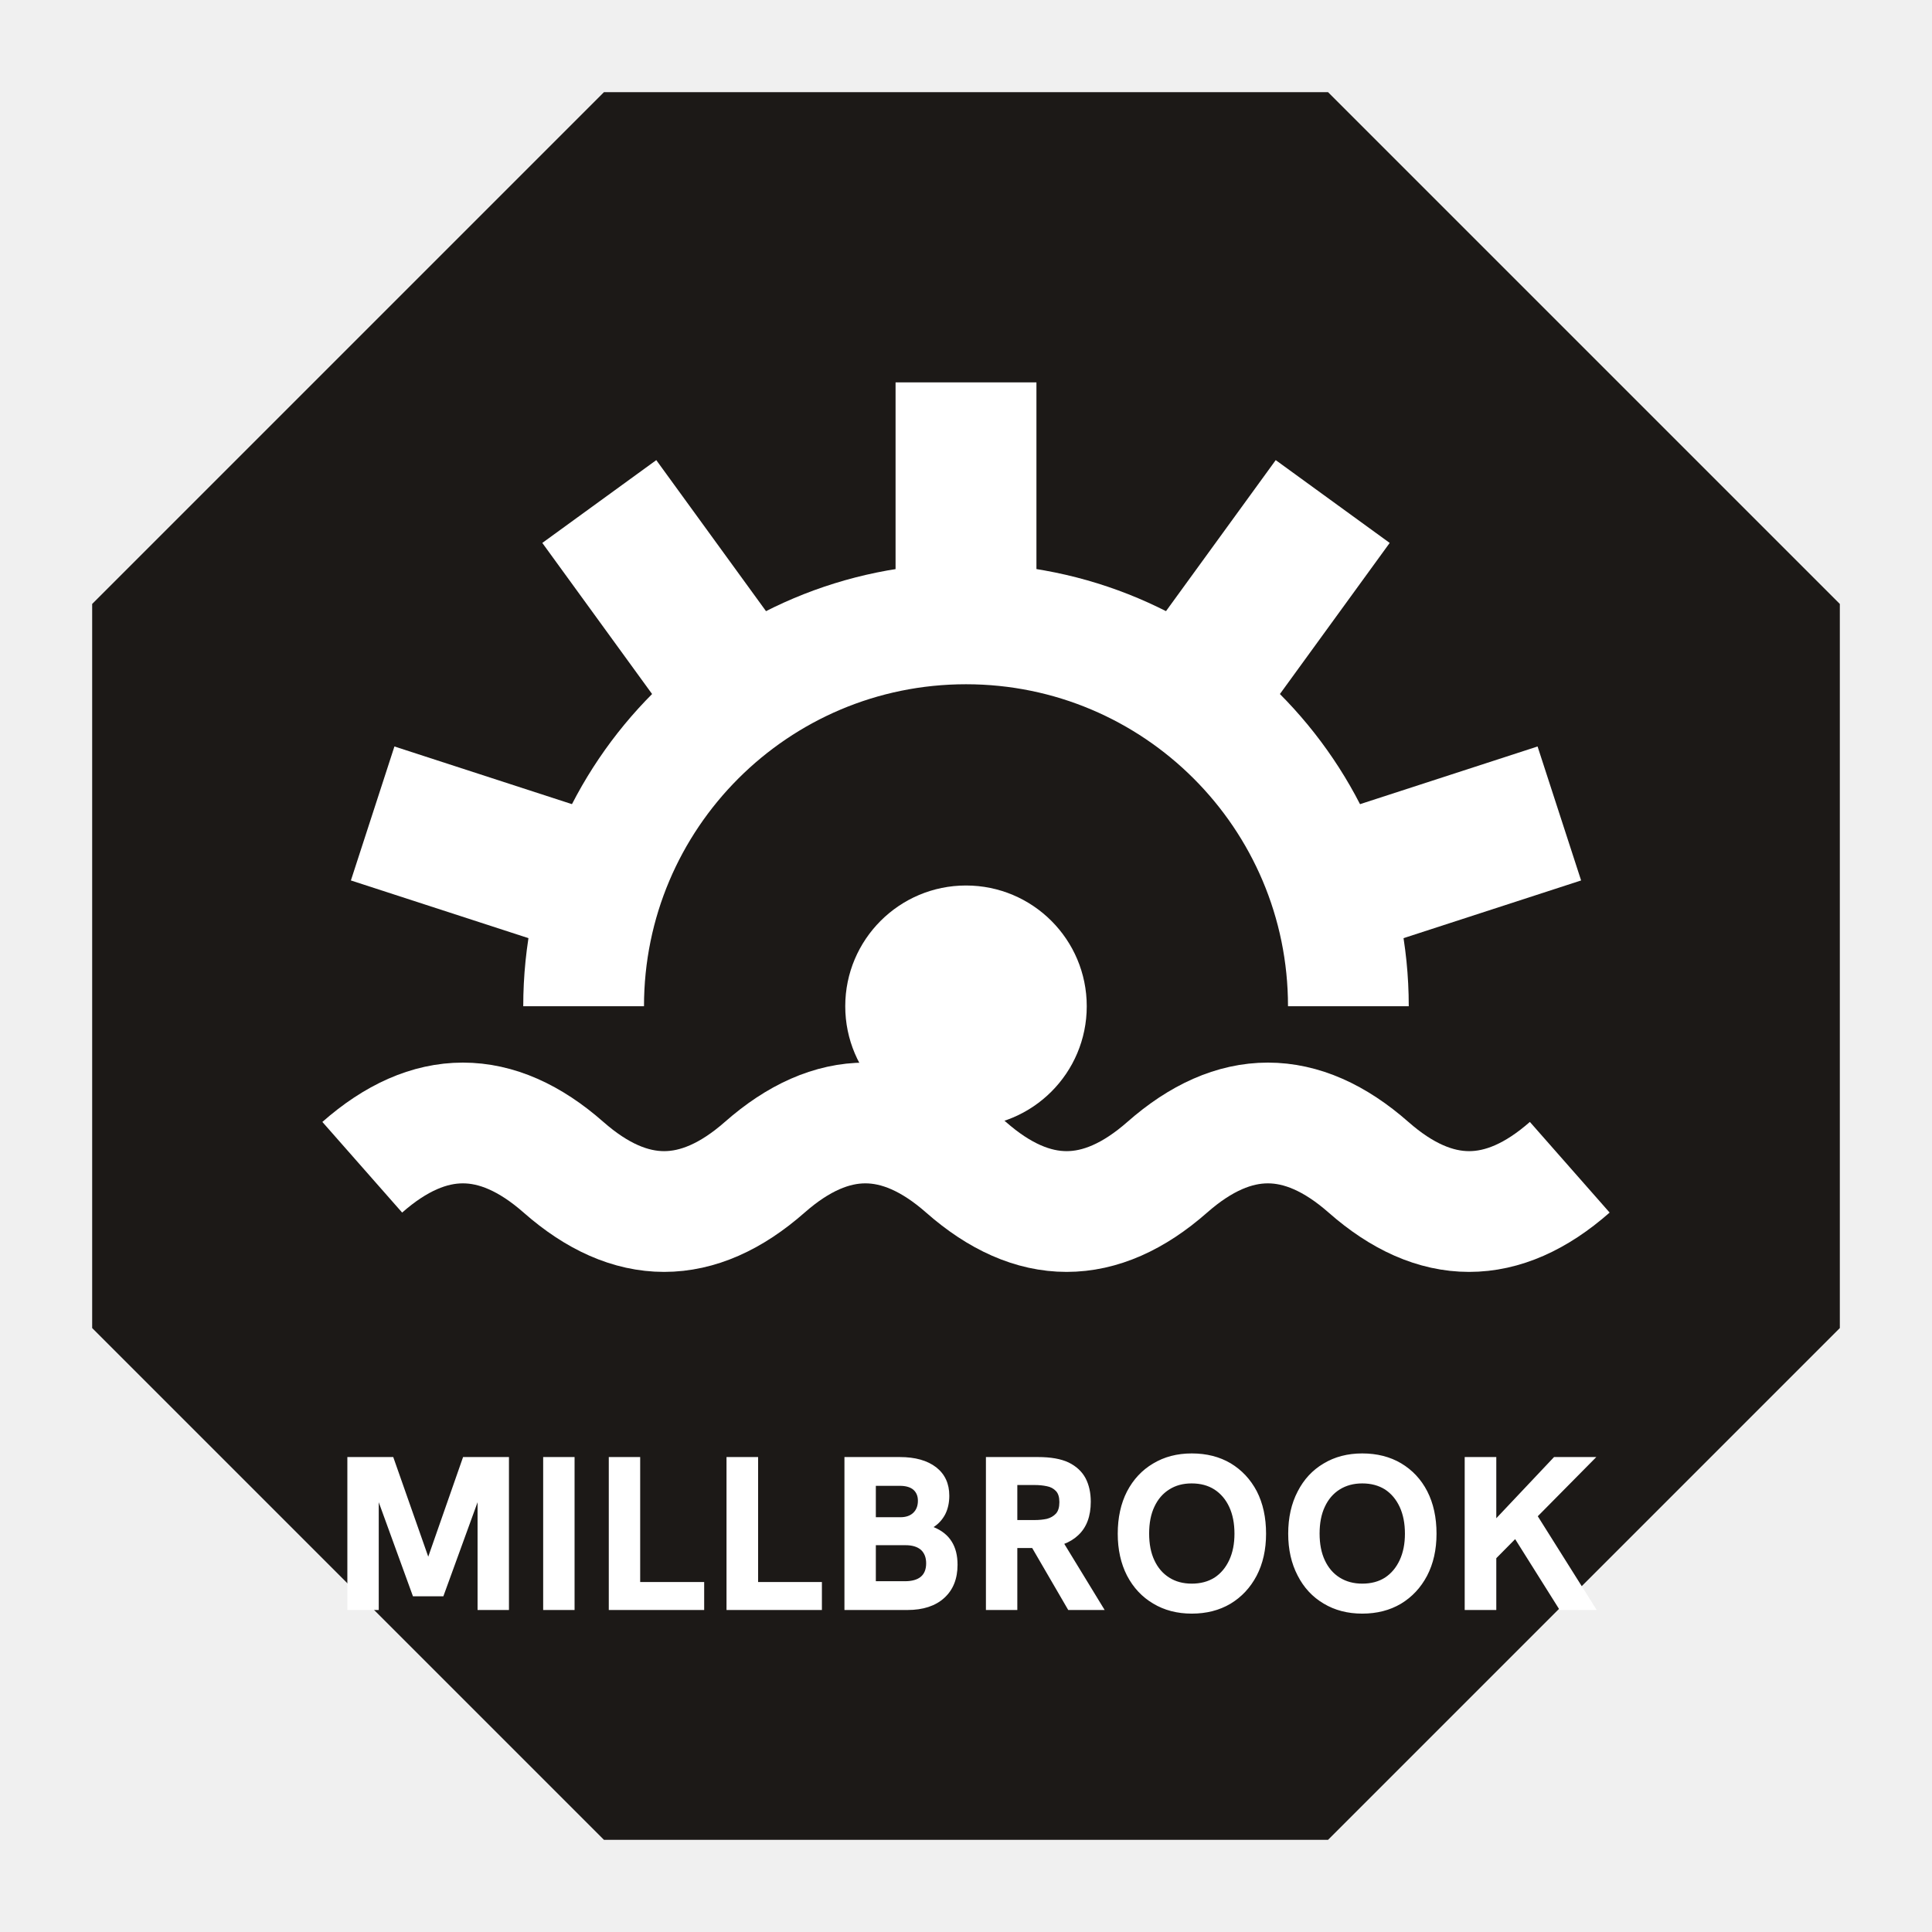
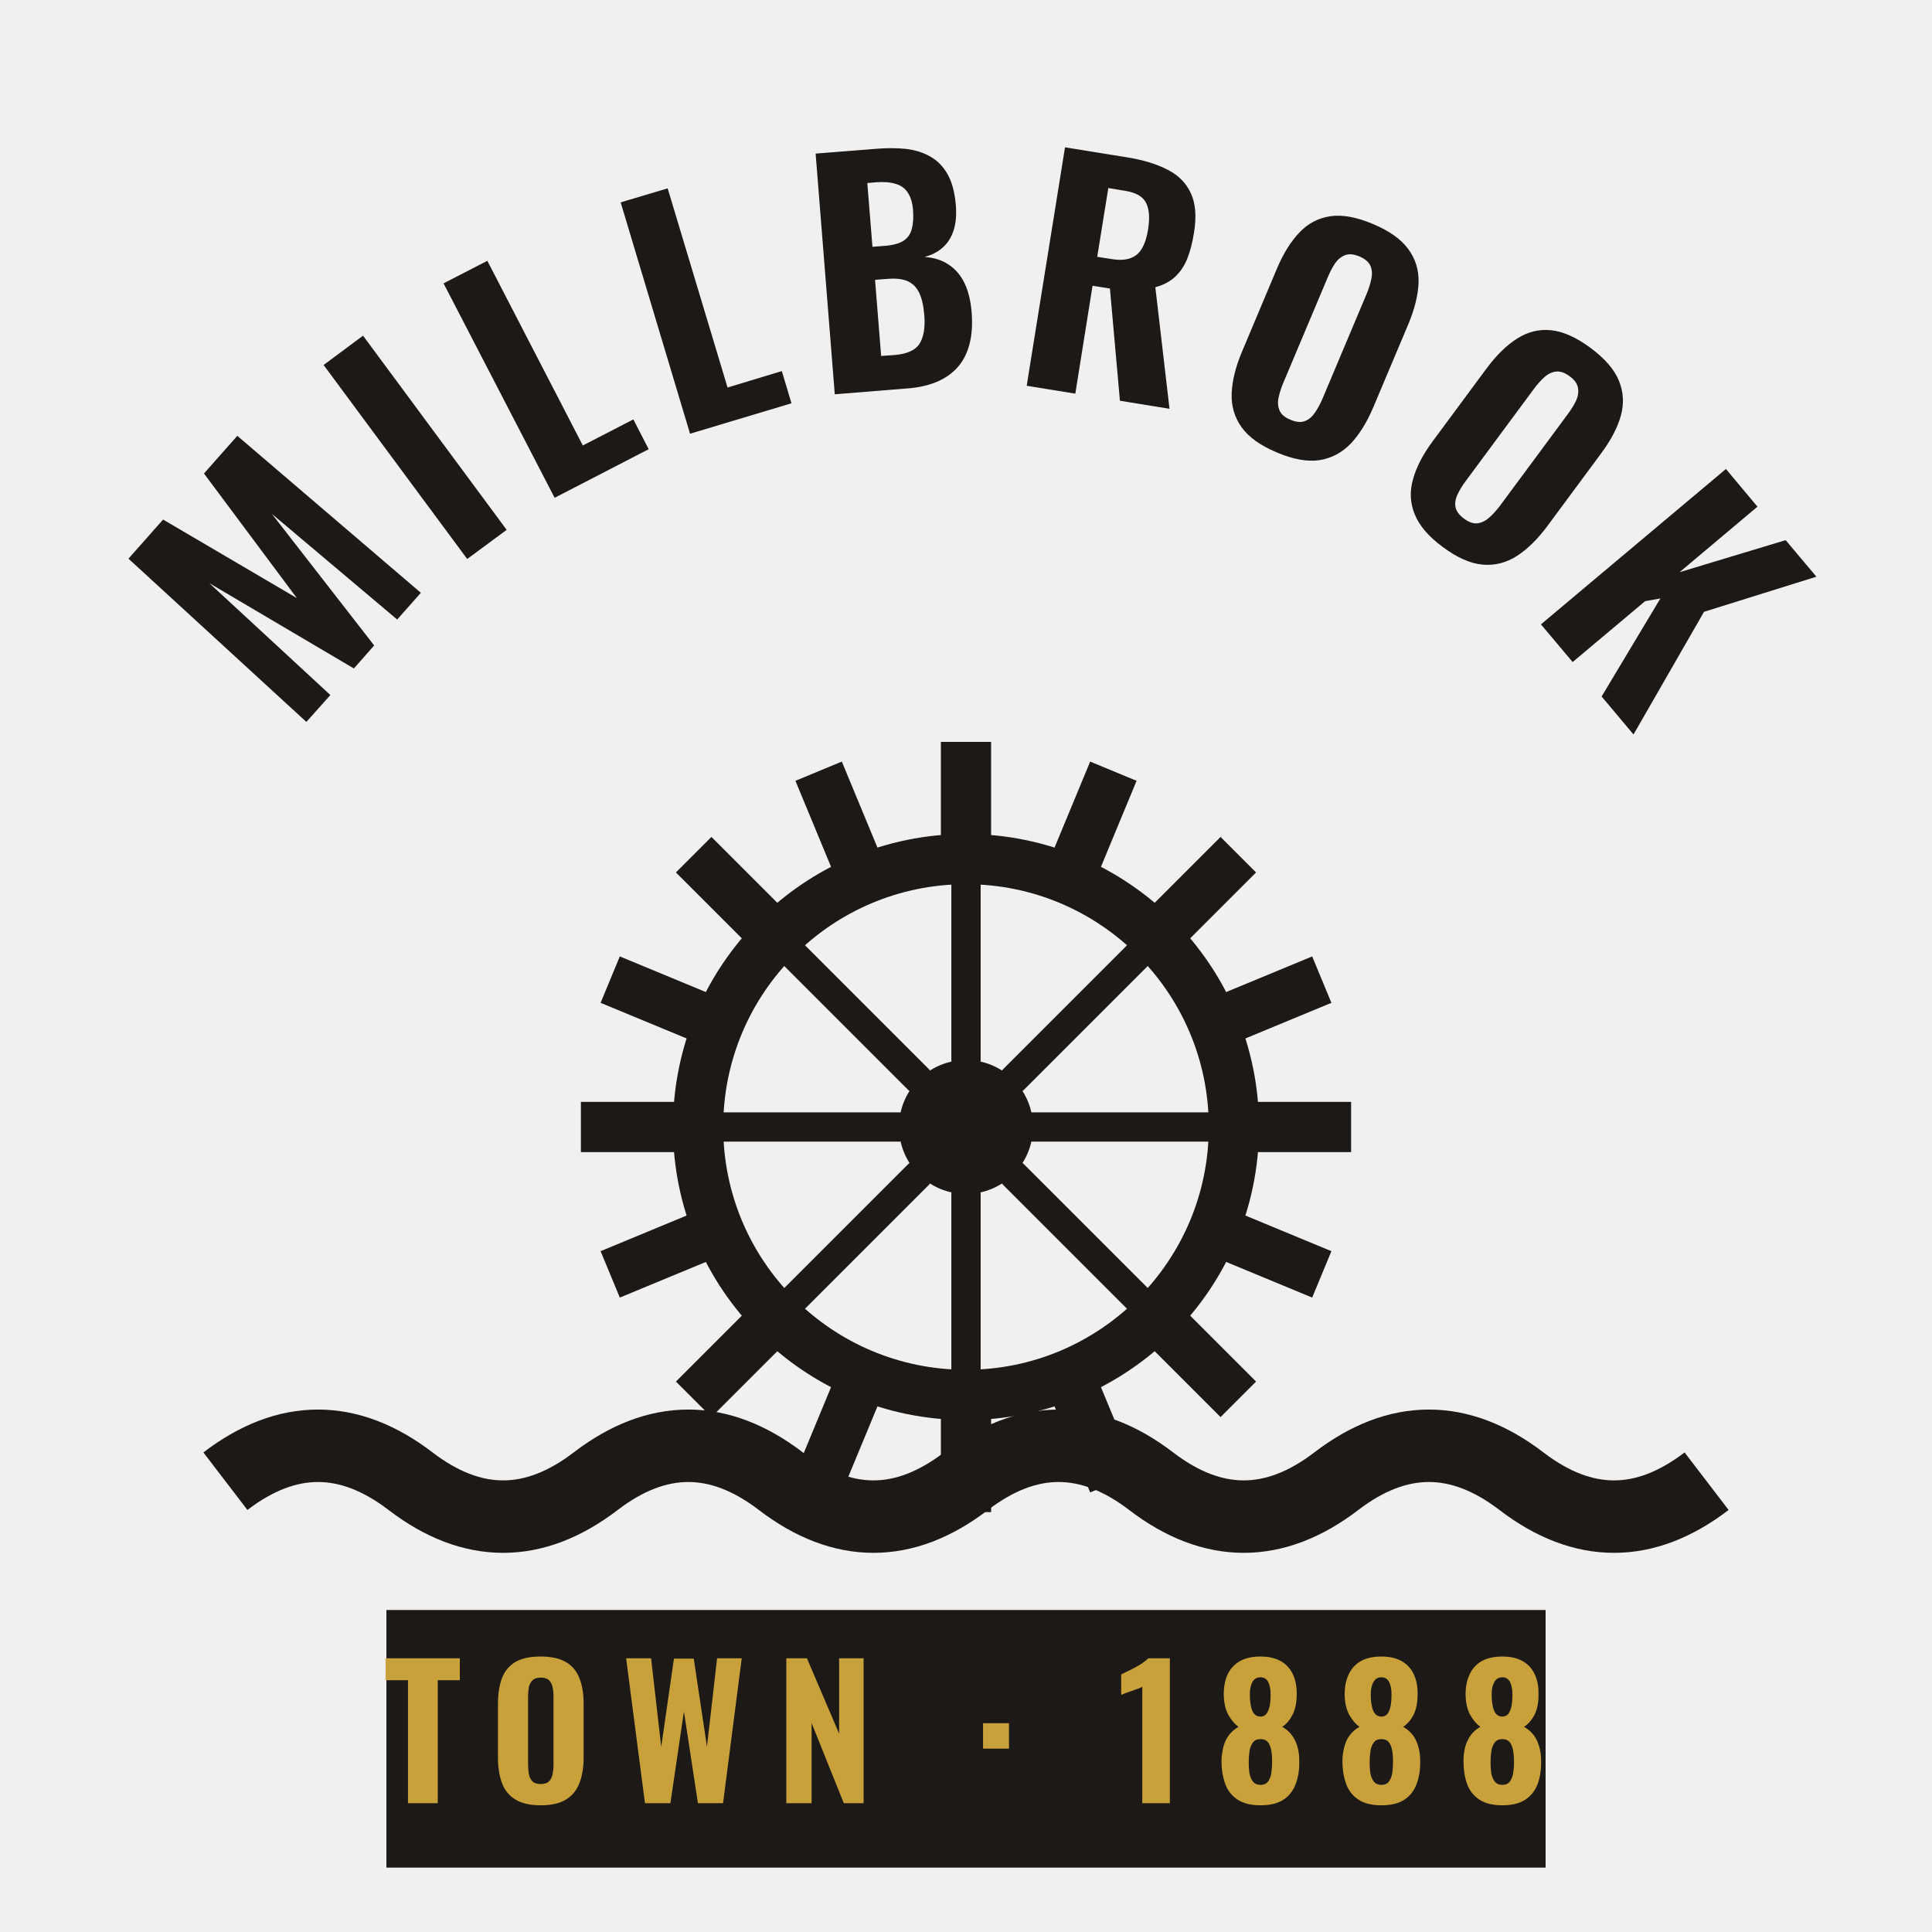
- <svg xmlns="http://www.w3.org/2000/svg" viewBox="0 0 96 96" role="img" aria-label="Millbrook Town crest">
-   <path d="M65.99 4.58L91.42 30.01L91.42 65.99L65.99 91.42L30.01 91.42L4.58 65.99L4.58 30.01L30.01 4.58Z" fill="#1C1917" />
-   <rect x="44.5" y="19" width="7" height="13" fill="#FFFFFF" transform="rotate(-72 48 50)" />
-   <rect x="44.5" y="19" width="7" height="13" fill="#FFFFFF" transform="rotate(-36 48 50)" />
-   <rect x="44.5" y="19" width="7" height="13" fill="#FFFFFF" transform="rotate(0 48 50)" />
-   <rect x="44.5" y="19" width="7" height="13" fill="#FFFFFF" transform="rotate(36 48 50)" />
-   <rect x="44.5" y="19" width="7" height="13" fill="#FFFFFF" transform="rotate(72 48 50)" />
-   <path d="M29 50A19 19 0 0 1 67 50" fill="none" stroke="#FFFFFF" stroke-width="6" stroke-linecap="butt" stroke-linejoin="round" />
-   <path d="M42 50a6 6 0 1 0 12 0a6 6 0 1 0 -12 0Z" fill="#FFFFFF" />
-   <path d="M18 58q5.00 -4.40 10.00 0q5.00 4.40 10.00 0q5.00 -4.40 10.00 0q5.00 4.40 10.00 0q5.00 -4.40 10.00 0q5.00 4.40 10.00 0" fill="none" stroke="#FFFFFF" stroke-width="6" stroke-linecap="butt" stroke-linejoin="round" />
-   <path d="M17.26 80V72.4H19.54L21.42 77.75H21.14L23.01 72.4H25.29V80H23.73V74.23L23.87 74.26L22.03 79.32H20.52L18.68 74.26L18.82 74.23V80ZM26.99 80V72.4H28.55V80ZM30.25 80V72.4H31.81V78.61H34.99V80ZM36.1 80V72.4H37.67V78.61H40.84V80ZM41.96 80V72.4H44.71Q45.86 72.4 46.52 72.91Q47.17 73.42 47.17 74.32Q47.17 74.84 46.97 75.24Q46.76 75.64 46.39 75.88Q47 76.13 47.29 76.6Q47.58 77.06 47.58 77.75Q47.58 78.8 46.92 79.4Q46.26 80 45.09 80ZM43.52 78.57H44.96Q46.02 78.57 46.02 77.68Q46.02 77.25 45.76 77.01Q45.49 76.78 45 76.78H43.52ZM43.52 75.39H44.74Q45.15 75.39 45.38 75.17Q45.61 74.95 45.61 74.57Q45.61 74.22 45.38 74.02Q45.15 73.83 44.71 73.83H43.52ZM48.99 80V72.4H51.58Q52.53 72.4 53.1 72.67Q53.67 72.95 53.94 73.45Q54.2 73.95 54.2 74.62Q54.2 75.7 53.58 76.28Q52.97 76.86 51.85 76.92Q51.57 76.92 51.3 76.92Q51.02 76.92 50.85 76.92H50.55V80ZM53.08 80 51.19 76.75 52.79 76.56 54.89 80ZM50.55 75.53H51.42Q51.74 75.53 52.02 75.47Q52.29 75.4 52.47 75.21Q52.64 75.02 52.64 74.64Q52.64 74.27 52.47 74.09Q52.29 73.9 52.02 73.85Q51.74 73.79 51.42 73.79H50.55ZM59.22 80.18Q58.13 80.18 57.3 79.68Q56.47 79.19 56 78.29Q55.54 77.39 55.54 76.21Q55.54 75.01 56 74.11Q56.47 73.21 57.3 72.72Q58.13 72.22 59.22 72.22Q60.32 72.22 61.15 72.71Q61.98 73.21 62.45 74.1Q62.91 75 62.91 76.21Q62.91 77.4 62.44 78.3Q61.97 79.19 61.14 79.69Q60.31 80.18 59.22 80.18ZM59.22 78.69Q59.87 78.69 60.35 78.39Q60.82 78.08 61.08 77.52Q61.34 76.96 61.34 76.21Q61.34 75.44 61.08 74.88Q60.82 74.32 60.34 74.01Q59.87 73.71 59.21 73.71Q58.57 73.71 58.1 74.01Q57.62 74.31 57.36 74.87Q57.1 75.42 57.1 76.2Q57.1 76.98 57.36 77.53Q57.62 78.09 58.1 78.39Q58.57 78.69 59.22 78.69ZM67.69 80.18Q66.6 80.18 65.77 79.68Q64.94 79.19 64.48 78.29Q64.01 77.39 64.01 76.21Q64.01 75.01 64.48 74.11Q64.94 73.21 65.77 72.72Q66.6 72.22 67.69 72.22Q68.79 72.22 69.62 72.71Q70.46 73.21 70.92 74.1Q71.38 75 71.38 76.21Q71.38 77.4 70.91 78.3Q70.44 79.19 69.61 79.69Q68.78 80.18 67.69 80.18ZM67.69 78.69Q68.35 78.69 68.82 78.39Q69.29 78.08 69.55 77.52Q69.81 76.96 69.81 76.21Q69.81 75.44 69.55 74.88Q69.29 74.32 68.82 74.01Q68.34 73.71 67.69 73.71Q67.05 73.71 66.57 74.01Q66.09 74.31 65.83 74.87Q65.57 75.42 65.57 76.2Q65.57 76.98 65.83 77.53Q66.09 78.09 66.57 78.39Q67.05 78.69 67.69 78.69ZM74.03 77.75V75.78L77.22 72.4H79.32ZM72.78 80V72.4H74.35V80ZM77.5 80 75.15 76.26 76.31 75.18 79.34 80Z" fill="#FFFFFF" />
+ <svg xmlns="http://www.w3.org/2000/svg" viewBox="0 0 120 120" role="img" aria-label="Millbrook Town crest">
+   <path d="M19.03 44.84 7.98 34.7 10.13 32.27 18.44 37.15 12.67 29.41 14.74 27.07 26.14 36.82 24.67 38.48 16.89 31.92 23.24 40.09 21.98 41.52 13 36.22 20.52 43.17ZM29.02 34.72 20.1 22.67 22.55 20.85 31.47 32.91ZM34.45 30.92 27.55 17.6 30.27 16.2 36.2 27.67 39.34 26.05 40.29 27.9ZM42.86 26.94 38.55 12.57 41.47 11.7 45.19 24.07 48.56 23.05 49.16 25.05ZM51.85 24.49 50.66 9.54 54.46 9.24Q55.43 9.16 56.28 9.25Q57.13 9.35 57.79 9.73Q58.45 10.1 58.86 10.83Q59.27 11.56 59.37 12.75Q59.44 13.66 59.23 14.31Q59.02 14.96 58.56 15.37Q58.11 15.78 57.42 15.96Q58.31 16.02 58.93 16.44Q59.55 16.85 59.91 17.59Q60.26 18.32 60.35 19.39Q60.44 20.51 60.22 21.36Q60 22.22 59.49 22.8Q58.98 23.38 58.18 23.72Q57.39 24.05 56.32 24.13ZM54.73 22.11 55.58 22.05Q56.74 21.95 57.12 21.34Q57.5 20.73 57.41 19.58Q57.34 18.71 57.1 18.2Q56.86 17.69 56.39 17.47Q55.92 17.26 55.15 17.32L54.35 17.38ZM54.19 15.33 54.96 15.27Q55.74 15.21 56.14 14.94Q56.53 14.67 56.64 14.19Q56.76 13.72 56.71 13.03Q56.65 12.35 56.38 11.96Q56.12 11.56 55.63 11.42Q55.15 11.27 54.43 11.32L53.87 11.37ZM63.77 23.96 66.15 9.15 69.99 9.77Q71.49 10.01 72.5 10.53Q73.52 11.04 73.96 11.99Q74.41 12.94 74.16 14.46Q74.02 15.36 73.75 16.05Q73.48 16.73 73 17.18Q72.53 17.63 71.76 17.84L72.64 25.39L69.56 24.89L68.94 17.92L67.86 17.75L66.79 24.45ZM68.15 15.95 69.04 16.09Q69.77 16.21 70.23 16.03Q70.69 15.86 70.94 15.41Q71.2 14.96 71.31 14.24Q71.48 13.21 71.19 12.61Q70.9 12.01 69.87 11.85L68.84 11.68ZM79.3 28.1Q77.78 27.46 77.12 26.54Q76.46 25.62 76.5 24.44Q76.55 23.25 77.14 21.85L79.31 16.69Q79.91 15.27 80.72 14.43Q81.52 13.59 82.64 13.43Q83.75 13.27 85.27 13.91Q86.8 14.55 87.47 15.47Q88.14 16.38 88.11 17.54Q88.07 18.7 87.48 20.12L85.3 25.29Q84.71 26.69 83.9 27.55Q83.08 28.4 81.96 28.58Q80.83 28.75 79.3 28.1ZM80.15 26.07Q80.69 26.3 81.06 26.15Q81.42 26.01 81.68 25.62Q81.94 25.24 82.14 24.77L84.89 18.24Q85.09 17.75 85.18 17.31Q85.27 16.87 85.12 16.51Q84.96 16.15 84.42 15.92Q83.91 15.71 83.54 15.85Q83.18 15.99 82.92 16.36Q82.67 16.74 82.47 17.22L79.72 23.75Q79.52 24.22 79.42 24.67Q79.32 25.12 79.47 25.48Q79.61 25.85 80.15 26.07ZM89.62 33.98Q88.29 33 87.87 31.94Q87.44 30.89 87.77 29.75Q88.09 28.61 89 27.39L92.33 22.89Q93.25 21.65 94.23 21.03Q95.22 20.4 96.33 20.51Q97.45 20.62 98.78 21.6Q100.12 22.59 100.55 23.64Q100.98 24.68 100.68 25.8Q100.37 26.92 99.45 28.16L96.12 32.66Q95.21 33.89 94.22 34.53Q93.22 35.17 92.09 35.07Q90.95 34.97 89.62 33.98ZM90.93 32.21Q91.4 32.56 91.79 32.5Q92.18 32.44 92.52 32.13Q92.86 31.82 93.17 31.41L97.38 25.72Q97.7 25.29 97.89 24.89Q98.08 24.48 98.01 24.09Q97.95 23.7 97.48 23.36Q97.03 23.03 96.64 23.08Q96.25 23.13 95.92 23.43Q95.59 23.73 95.27 24.16L91.06 29.85Q90.75 30.26 90.55 30.67Q90.34 31.09 90.4 31.47Q90.46 31.86 90.93 32.21ZM95.71 38.78 107.2 29.13 109.16 31.47 104.32 35.54 110.91 33.55 112.82 35.82 105.84 38 101.46 45.62 99.48 43.26 103.13 37.17 102.18 37.34 97.68 41.12Z" fill="#1C1917" />
+   <g transform="translate(34 44) rotate(0) scale(0.52)">
+     <circle cx="50" cy="50" r="32" fill="none" stroke="#1C1917" stroke-width="6" />
+     <path d="M42 50a8 8 0 1 0 16 0a8 8 0 1 0 -16 0Z" fill="#1C1917" />
+     <path d="M50.0 42.0L50.0 18.0" fill="none" stroke="#1C1917" stroke-width="3.5" stroke-linecap="round" stroke-linejoin="round" />
+     <path d="M55.7 44.3L72.6 27.4" fill="none" stroke="#1C1917" stroke-width="3.5" stroke-linecap="round" stroke-linejoin="round" />
+     <path d="M58.0 50.0L82.0 50.0" fill="none" stroke="#1C1917" stroke-width="3.5" stroke-linecap="round" stroke-linejoin="round" />
+     <path d="M55.7 55.7L72.6 72.6" fill="none" stroke="#1C1917" stroke-width="3.5" stroke-linecap="round" stroke-linejoin="round" />
+     <path d="M50.0 58.0L50.0 82.0" fill="none" stroke="#1C1917" stroke-width="3.5" stroke-linecap="round" stroke-linejoin="round" />
+     <path d="M44.3 55.7L27.4 72.6" fill="none" stroke="#1C1917" stroke-width="3.5" stroke-linecap="round" stroke-linejoin="round" />
+     <path d="M42.0 50.0L18.0 50.0" fill="none" stroke="#1C1917" stroke-width="3.5" stroke-linecap="round" stroke-linejoin="round" />
+     <path d="M44.3 44.3L27.4 27.4" fill="none" stroke="#1C1917" stroke-width="3.5" stroke-linecap="round" stroke-linejoin="round" />
+     <rect x="47" y="4" width="6" height="13" fill="#1C1917" transform="rotate(0.0 50 50)" />
+     <rect x="47" y="4" width="6" height="13" fill="#1C1917" transform="rotate(22.5 50 50)" />
+     <rect x="47" y="4" width="6" height="13" fill="#1C1917" transform="rotate(45.0 50 50)" />
+     <rect x="47" y="4" width="6" height="13" fill="#1C1917" transform="rotate(67.5 50 50)" />
+     <rect x="47" y="4" width="6" height="13" fill="#1C1917" transform="rotate(90.0 50 50)" />
+     <rect x="47" y="4" width="6" height="13" fill="#1C1917" transform="rotate(112.5 50 50)" />
+     <rect x="47" y="4" width="6" height="13" fill="#1C1917" transform="rotate(135.0 50 50)" />
+     <rect x="47" y="4" width="6" height="13" fill="#1C1917" transform="rotate(157.5 50 50)" />
+     <rect x="47" y="4" width="6" height="13" fill="#1C1917" transform="rotate(180.0 50 50)" />
+     <rect x="47" y="4" width="6" height="13" fill="#1C1917" transform="rotate(202.5 50 50)" />
+     <rect x="47" y="4" width="6" height="13" fill="#1C1917" transform="rotate(225.0 50 50)" />
+     <rect x="47" y="4" width="6" height="13" fill="#1C1917" transform="rotate(247.5 50 50)" />
+     <rect x="47" y="4" width="6" height="13" fill="#1C1917" transform="rotate(270.0 50 50)" />
+     <rect x="47" y="4" width="6" height="13" fill="#1C1917" transform="rotate(292.5 50 50)" />
+     <rect x="47" y="4" width="6" height="13" fill="#1C1917" transform="rotate(315.0 50 50)" />
+     <rect x="47" y="4" width="6" height="13" fill="#1C1917" transform="rotate(337.5 50 50)" />
+   </g>
+   <path d="M14 92q5.75 -4.40 11.50 0q5.75 4.40 11.50 0q5.75 -4.40 11.50 0q5.75 4.40 11.50 0q5.75 -4.40 11.50 0q5.75 4.40 11.50 0q5.75 -4.40 11.50 0q5.75 4.40 11.50 0" fill="none" stroke="#1C1917" stroke-width="4.5" stroke-linecap="butt" stroke-linejoin="round" />
+   <path d="M24 100H96V116H24Z" fill="#1C1917" />
+   <path d="M25.34 112V104.36H23.95V103H28.56V104.36H27.19V112ZM33.58 112.13Q32.59 112.13 32.01 111.77Q31.43 111.42 31.18 110.75Q30.93 110.08 30.93 109.17V105.81Q30.93 104.89 31.18 104.23Q31.43 103.58 32.01 103.23Q32.59 102.89 33.58 102.89Q34.58 102.89 35.16 103.24Q35.74 103.58 35.99 104.24Q36.25 104.89 36.25 105.81V109.17Q36.25 110.08 35.99 110.75Q35.74 111.41 35.16 111.77Q34.58 112.13 33.58 112.13ZM33.58 110.81Q33.93 110.81 34.1 110.64Q34.27 110.47 34.32 110.2Q34.38 109.93 34.38 109.62V105.37Q34.38 105.05 34.32 104.79Q34.27 104.53 34.1 104.36Q33.93 104.2 33.58 104.2Q33.25 104.2 33.08 104.36Q32.91 104.53 32.85 104.79Q32.8 105.05 32.8 105.37V109.62Q32.8 109.93 32.85 110.2Q32.9 110.47 33.07 110.64Q33.23 110.81 33.58 110.81ZM40.06 112 38.89 103H40.44L41.07 108.5L41.86 103.02H43.09L43.91 108.49L44.54 103H46.07L44.91 112H43.35L42.48 106.3L41.64 112ZM48.84 112V103H50.12L52.12 107.68V103H53.64V112H52.41L50.41 107.02V112ZM61.06 108.61V107.03H62.67V108.61ZM70.95 112V104.77Q70.85 104.83 70.67 104.89Q70.5 104.96 70.3 105.03Q70.1 105.09 69.92 105.16Q69.75 105.22 69.64 105.27V104Q69.78 103.93 70.01 103.82Q70.23 103.72 70.49 103.58Q70.75 103.44 70.97 103.29Q71.2 103.13 71.32 103H72.66V112ZM78.29 112.13Q77.4 112.13 76.87 111.78Q76.33 111.43 76.1 110.8Q75.87 110.17 75.87 109.35Q75.88 108.99 75.95 108.67Q76.01 108.35 76.14 108.08Q76.28 107.81 76.47 107.61Q76.67 107.4 76.93 107.26Q76.57 107 76.3 106.52Q76.03 106.03 76.01 105.29Q76 104.54 76.25 104Q76.51 103.46 77.02 103.17Q77.53 102.89 78.29 102.89Q79.05 102.89 79.56 103.18Q80.06 103.47 80.31 104.01Q80.56 104.54 80.54 105.29Q80.53 106.04 80.27 106.53Q80.02 107.01 79.64 107.26Q79.9 107.4 80.1 107.61Q80.29 107.81 80.43 108.08Q80.56 108.35 80.63 108.67Q80.7 108.99 80.7 109.35Q80.72 110.17 80.48 110.8Q80.25 111.43 79.72 111.78Q79.19 112.13 78.29 112.13ZM78.29 110.86Q78.62 110.86 78.77 110.64Q78.93 110.41 78.97 110.09Q79.01 109.77 79.01 109.47Q79.02 109.11 78.97 108.78Q78.92 108.44 78.77 108.23Q78.61 108.02 78.29 108.02Q77.97 108.02 77.82 108.23Q77.66 108.44 77.61 108.77Q77.56 109.1 77.56 109.47Q77.56 109.77 77.6 110.1Q77.65 110.42 77.81 110.64Q77.97 110.86 78.29 110.86ZM78.29 106.62Q78.52 106.62 78.65 106.46Q78.79 106.29 78.86 105.98Q78.92 105.67 78.92 105.24Q78.92 104.76 78.77 104.47Q78.62 104.18 78.29 104.18Q77.96 104.18 77.79 104.47Q77.63 104.76 77.63 105.23Q77.63 105.66 77.7 105.98Q77.76 106.29 77.91 106.46Q78.06 106.62 78.29 106.62ZM85.8 112.13Q84.91 112.13 84.38 111.78Q83.84 111.43 83.61 110.8Q83.38 110.17 83.38 109.35Q83.39 108.99 83.46 108.67Q83.52 108.35 83.65 108.08Q83.79 107.81 83.98 107.61Q84.18 107.4 84.44 107.26Q84.08 107 83.81 106.52Q83.54 106.03 83.52 105.29Q83.51 104.54 83.77 104Q84.02 103.46 84.53 103.17Q85.04 102.89 85.8 102.89Q86.56 102.89 87.07 103.18Q87.57 103.47 87.82 104.01Q88.07 104.54 88.05 105.29Q88.04 106.04 87.79 106.53Q87.53 107.01 87.15 107.26Q87.41 107.4 87.61 107.61Q87.81 107.81 87.94 108.08Q88.07 108.35 88.14 108.67Q88.21 108.99 88.21 109.35Q88.23 110.17 87.99 110.8Q87.76 111.43 87.23 111.78Q86.7 112.13 85.8 112.13ZM85.8 110.86Q86.13 110.86 86.28 110.64Q86.44 110.41 86.48 110.09Q86.52 109.77 86.52 109.47Q86.53 109.11 86.48 108.78Q86.43 108.44 86.28 108.23Q86.12 108.02 85.8 108.02Q85.48 108.02 85.33 108.23Q85.17 108.44 85.12 108.77Q85.07 109.1 85.07 109.47Q85.07 109.77 85.11 110.1Q85.16 110.42 85.32 110.64Q85.48 110.86 85.8 110.86ZM85.8 106.62Q86.03 106.62 86.17 106.46Q86.3 106.29 86.37 105.98Q86.43 105.67 86.43 105.24Q86.43 104.76 86.28 104.47Q86.13 104.18 85.8 104.18Q85.47 104.18 85.31 104.47Q85.14 104.76 85.14 105.23Q85.14 105.66 85.21 105.98Q85.27 106.29 85.42 106.46Q85.57 106.62 85.8 106.62ZM93.31 112.13Q92.42 112.13 91.89 111.78Q91.35 111.43 91.12 110.8Q90.9 110.17 90.9 109.35Q90.9 108.99 90.97 108.67Q91.03 108.35 91.17 108.08Q91.3 107.81 91.49 107.61Q91.69 107.4 91.95 107.26Q91.59 107 91.32 106.52Q91.05 106.03 91.03 105.29Q91.02 104.54 91.28 104Q91.53 103.46 92.04 103.17Q92.55 102.89 93.31 102.89Q94.08 102.89 94.58 103.18Q95.09 103.47 95.33 104.01Q95.58 104.54 95.56 105.29Q95.56 106.04 95.3 106.53Q95.04 107.01 94.66 107.26Q94.92 107.4 95.12 107.61Q95.32 107.81 95.45 108.08Q95.58 108.35 95.65 108.67Q95.72 108.99 95.72 109.35Q95.74 110.17 95.51 110.8Q95.27 111.43 94.74 111.78Q94.21 112.13 93.31 112.13ZM93.31 110.86Q93.64 110.86 93.79 110.64Q93.95 110.41 93.99 110.09Q94.04 109.77 94.04 109.47Q94.04 109.11 93.99 108.78Q93.94 108.44 93.79 108.23Q93.63 108.02 93.31 108.02Q92.99 108.02 92.84 108.23Q92.68 108.44 92.63 108.77Q92.58 109.1 92.58 109.47Q92.58 109.77 92.62 110.1Q92.67 110.42 92.83 110.64Q92.99 110.86 93.31 110.86ZM93.31 106.62Q93.54 106.62 93.68 106.46Q93.81 106.29 93.88 105.98Q93.94 105.67 93.94 105.24Q93.94 104.76 93.79 104.47Q93.64 104.18 93.31 104.18Q92.98 104.18 92.82 104.47Q92.65 104.76 92.65 105.23Q92.65 105.66 92.72 105.98Q92.78 106.29 92.93 106.46Q93.08 106.62 93.31 106.62Z" fill="#C9A13B" />
</svg>
